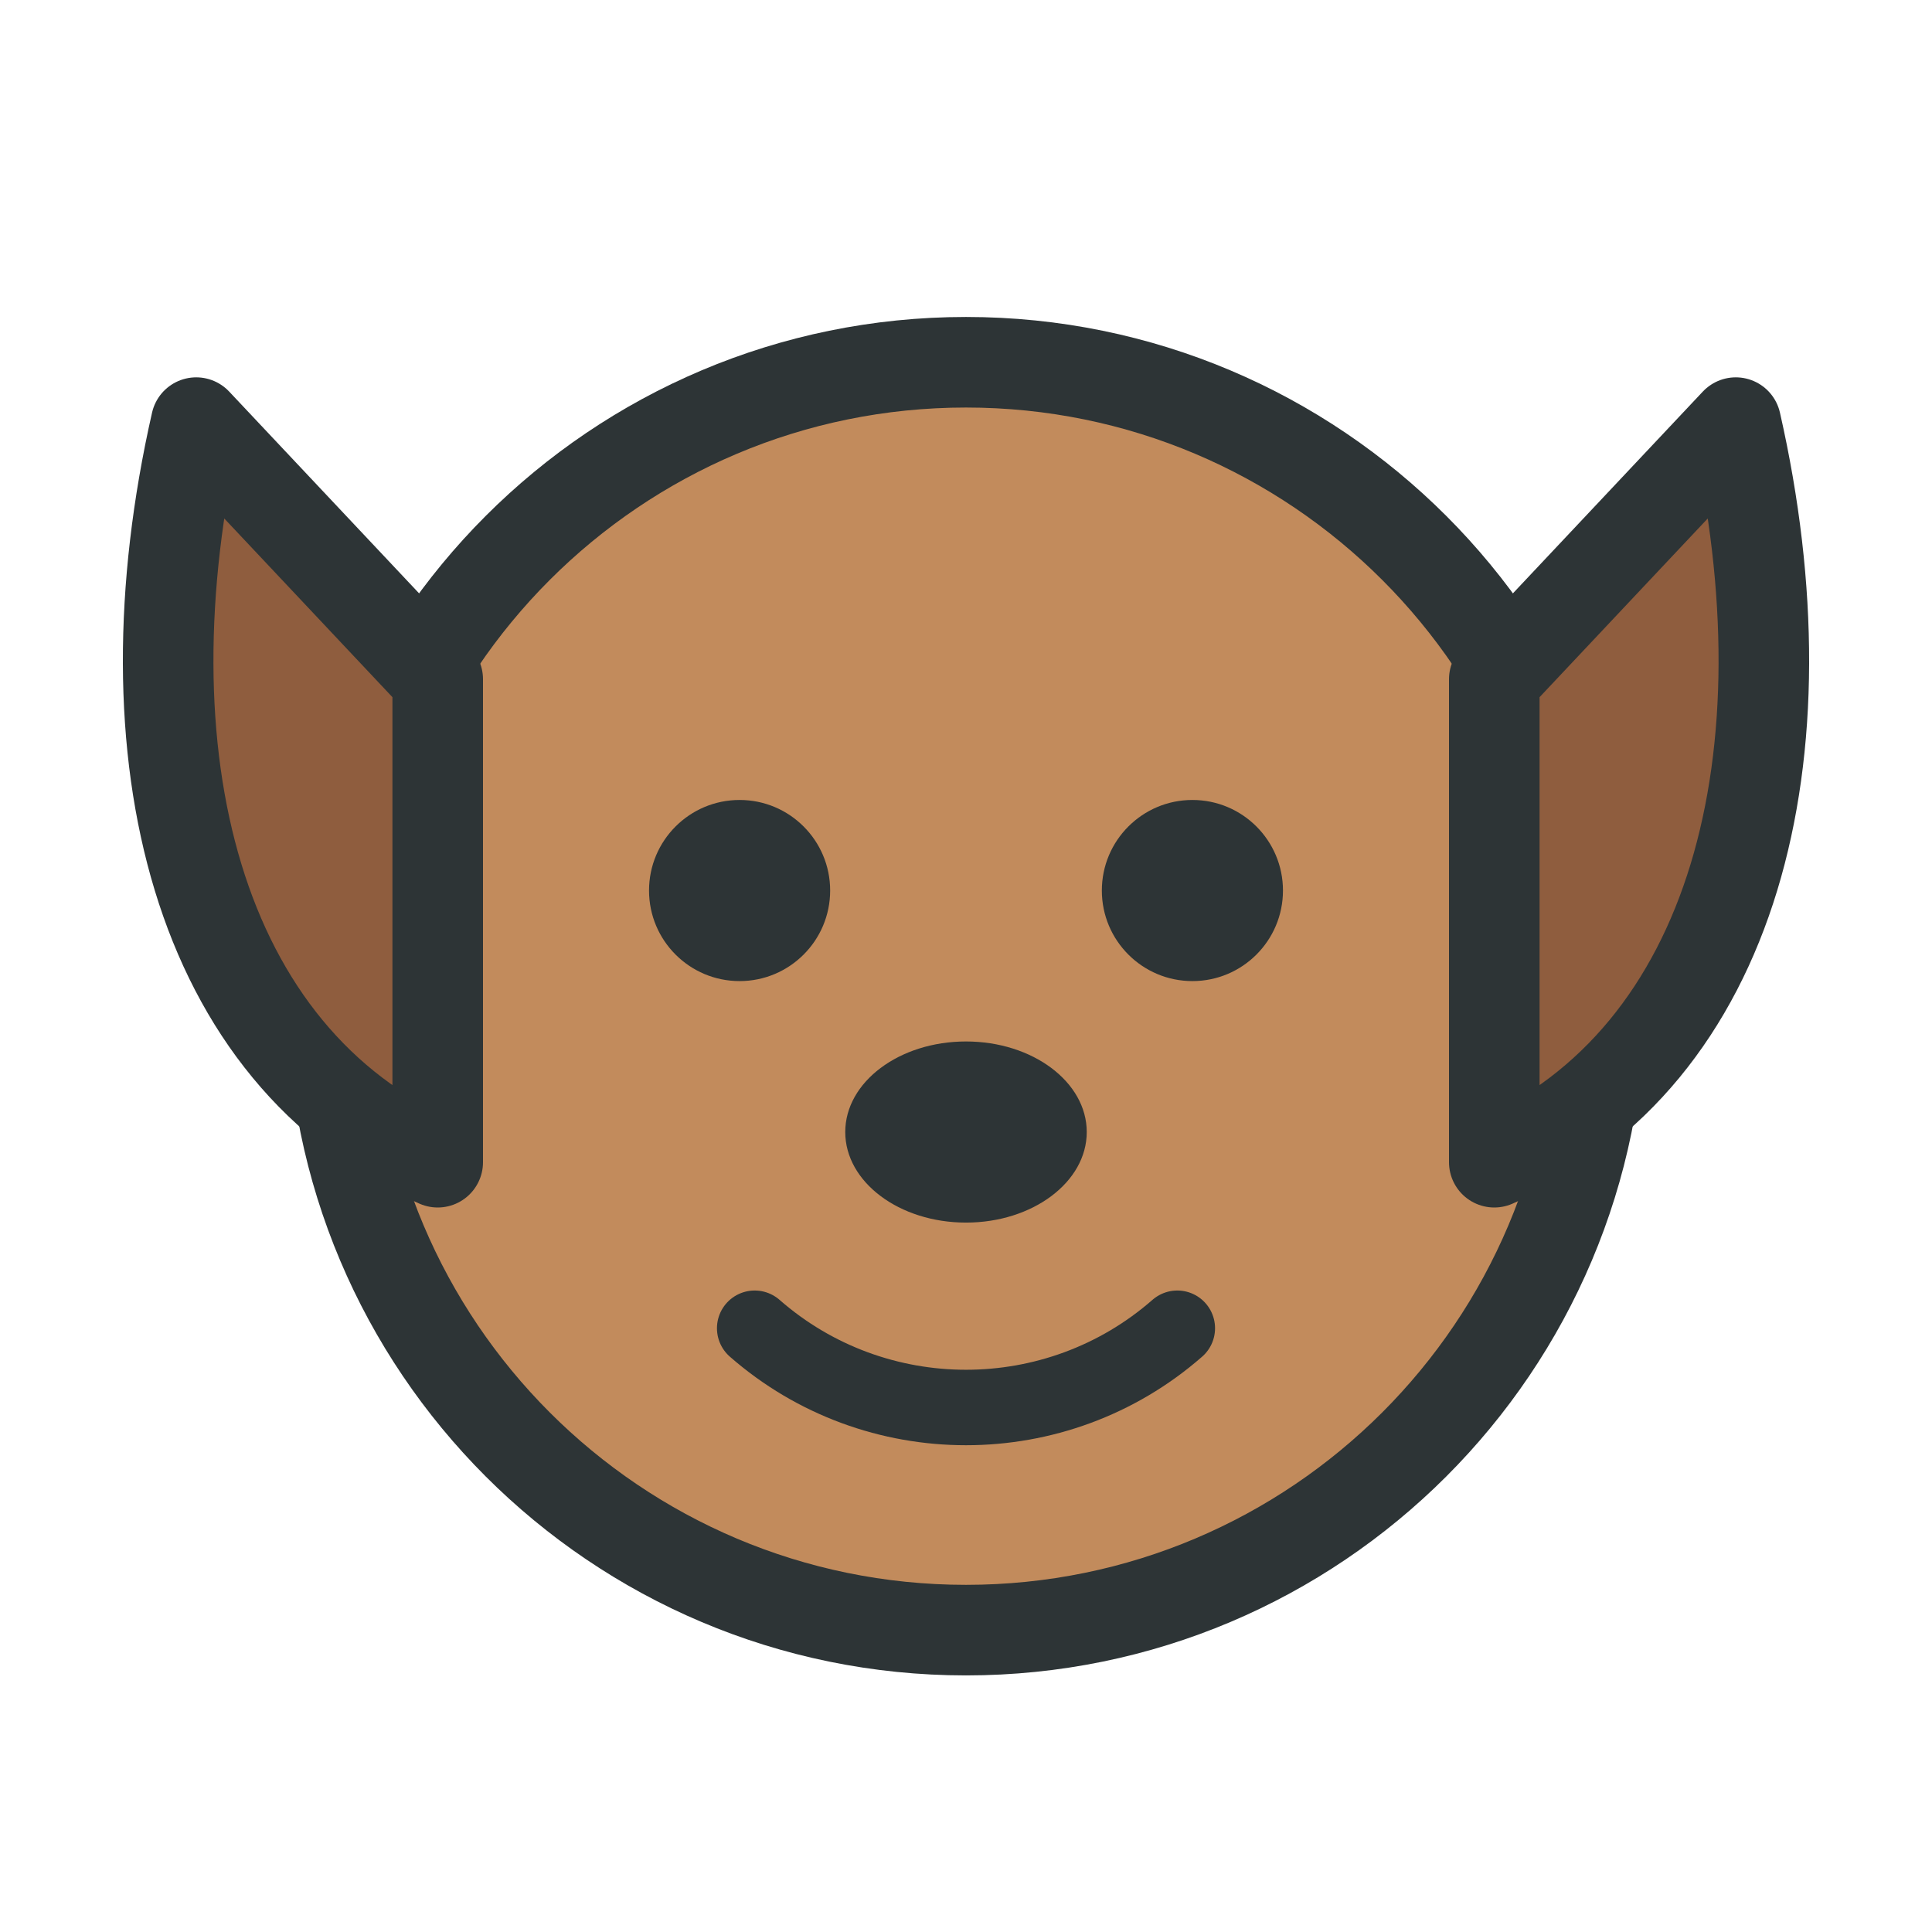
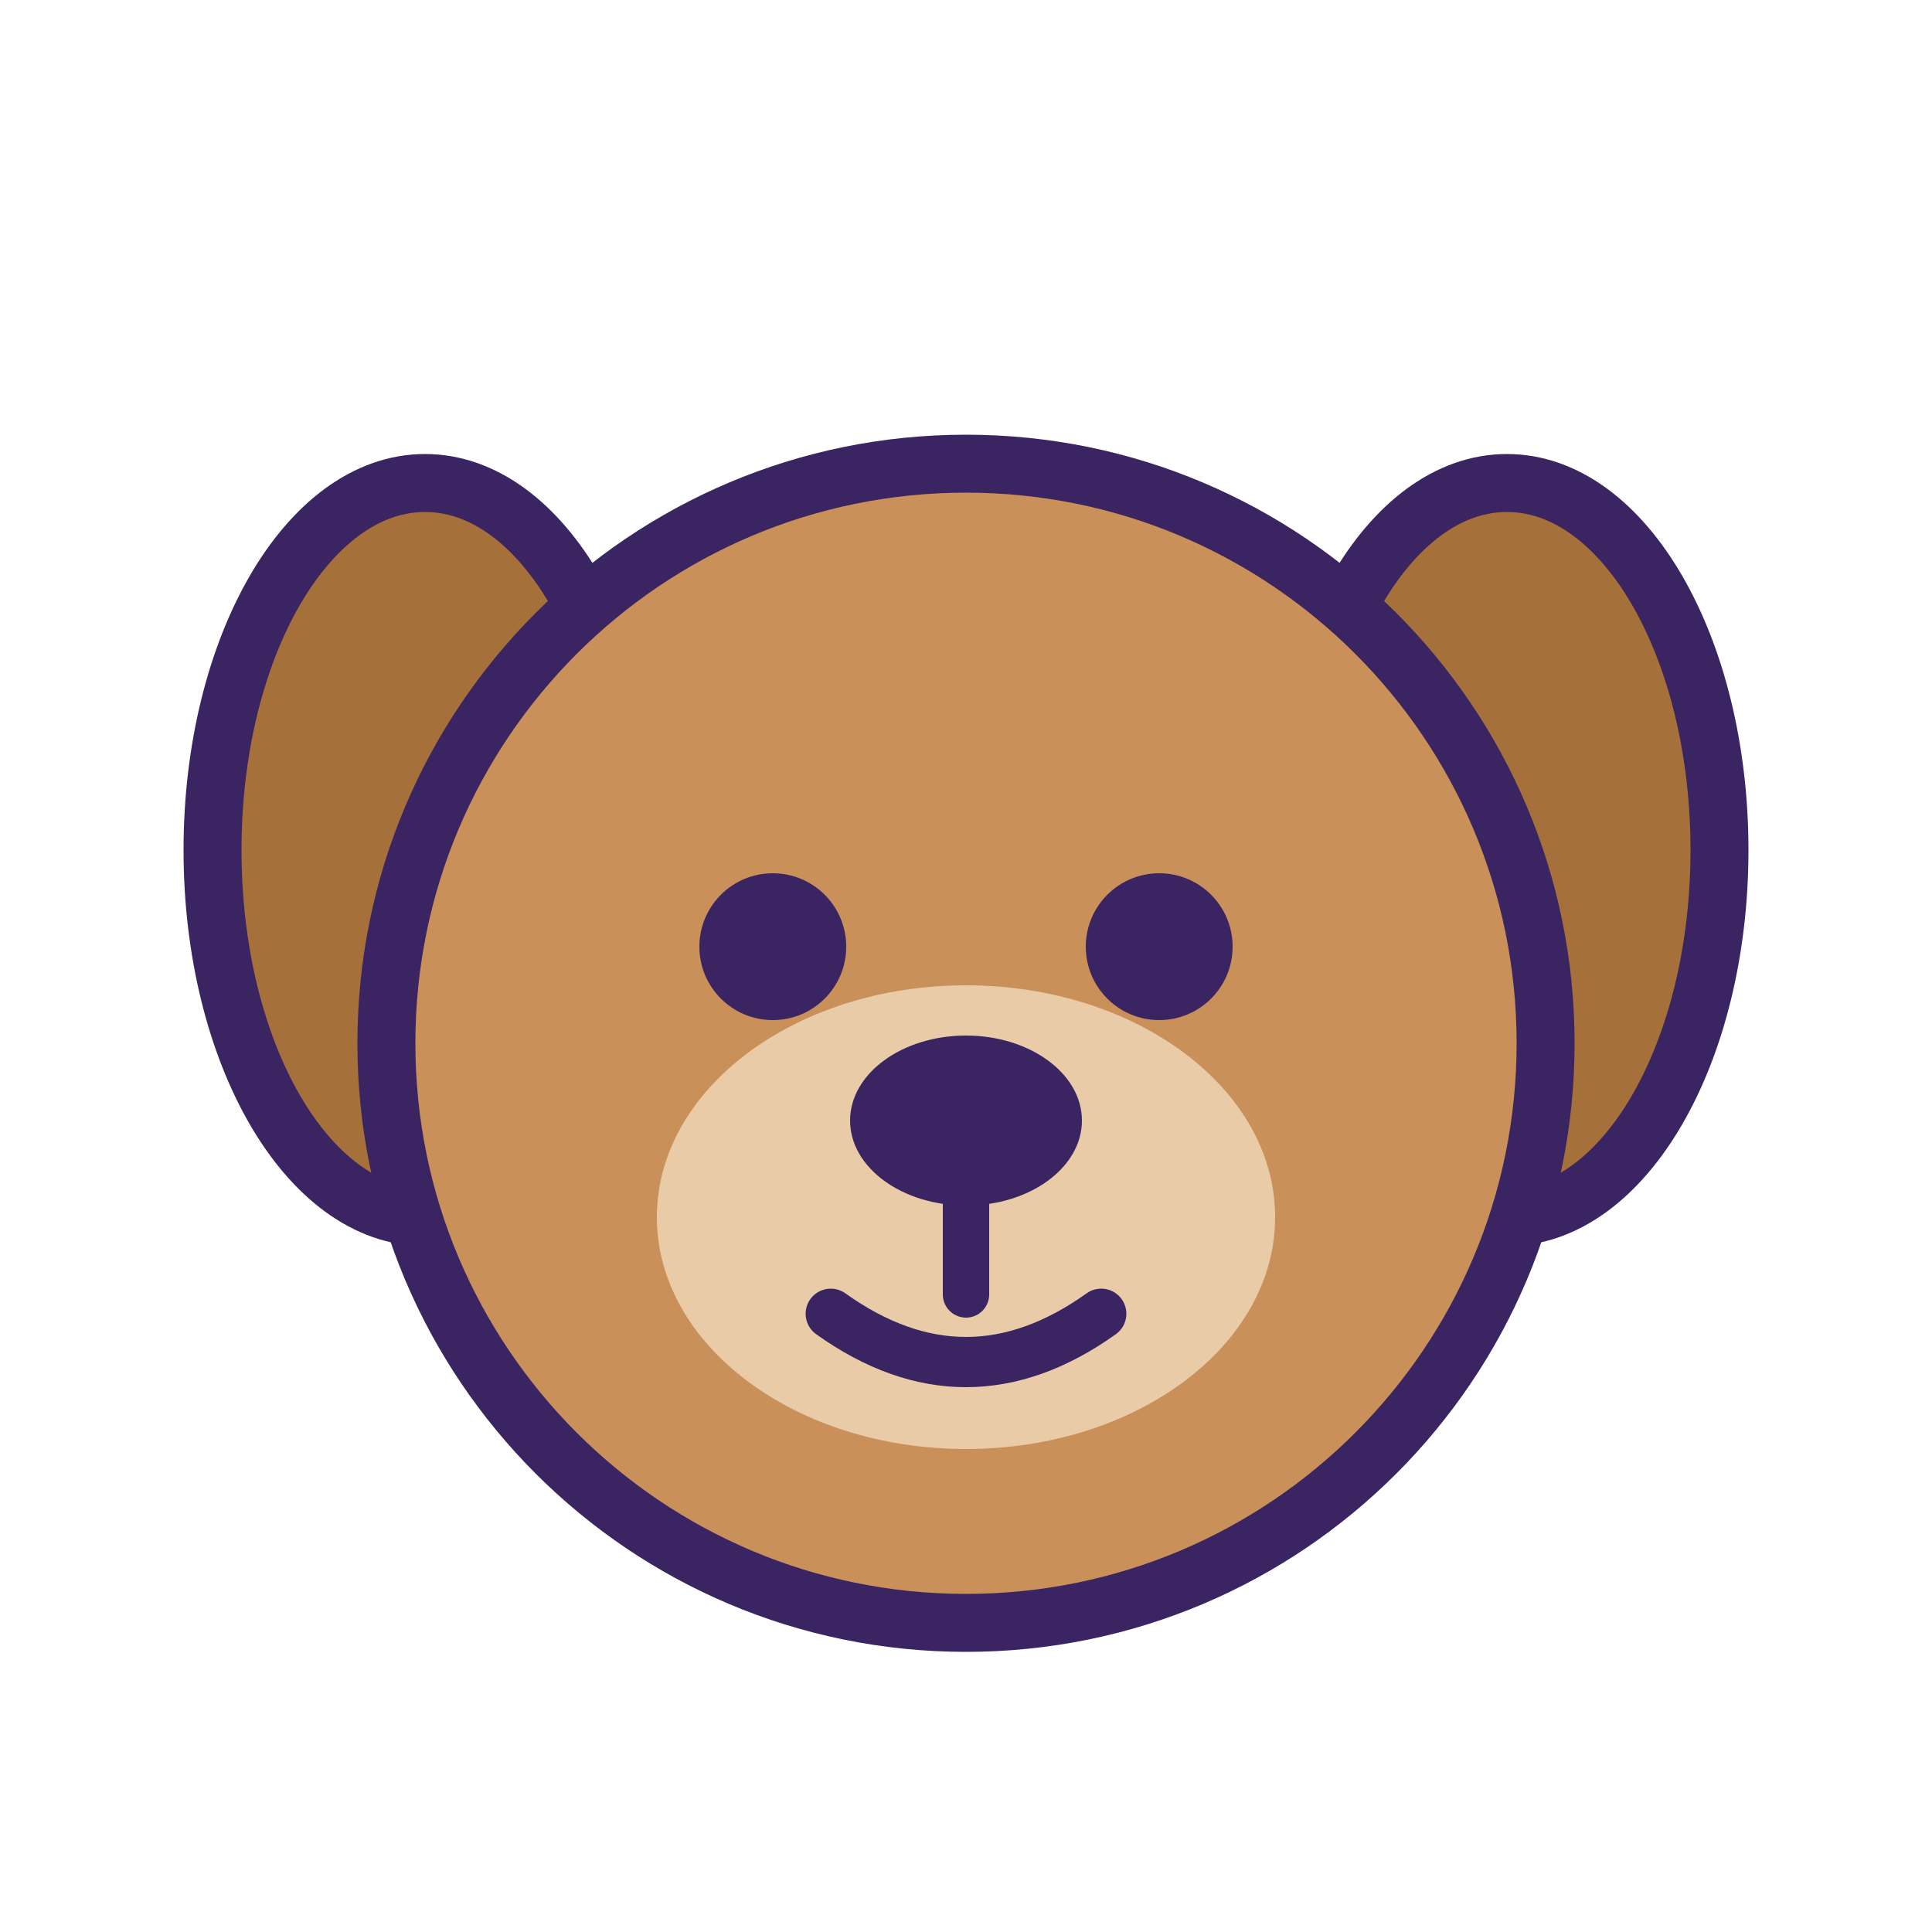
- <svg xmlns="http://www.w3.org/2000/svg" viewBox="0 0 128 128" role="img" aria-label="dog">
-   <circle cx="64" cy="66" r="42" fill="#c28b5c" stroke="#2d3436" stroke-width="6" />
-   <path d="M29 45 13 28c-5 22 0 42 16 49z" fill="#8f5d3e" stroke="#2d3436" stroke-width="6" stroke-linejoin="round" />
-   <path d="m99 45 16-17c5 22 0 42-16 49z" fill="#8f5d3e" stroke="#2d3436" stroke-width="6" stroke-linejoin="round" />
-   <circle cx="49" cy="59" r="6" fill="#2d3436" />
-   <circle cx="79" cy="59" r="6" fill="#2d3436" />
-   <ellipse cx="64" cy="75" rx="8" ry="6" fill="#2d3436" />
-   <path d="M50 88c8 7 20 7 28 0" fill="none" stroke="#2d3436" stroke-width="5" stroke-linecap="round" />
+ <svg xmlns="http://www.w3.org/2000/svg" viewBox="0 0 100 100" width="100" height="100">
+   <ellipse cx="22" cy="44" rx="11" ry="19" fill="#a5703a" stroke="#3a2461" stroke-width="3" />
+   <ellipse cx="78" cy="44" rx="11" ry="19" fill="#a5703a" stroke="#3a2461" stroke-width="3" />
+   <circle cx="50" cy="54" r="30" fill="#c9905a" stroke="#3a2461" stroke-width="3" />
+   <ellipse cx="50" cy="63" rx="16" ry="12" fill="#e9cca7" />
+   <circle cx="40" cy="49" r="3.8" fill="#3a2461" />
+   <circle cx="60" cy="49" r="3.8" fill="#3a2461" />
+   <ellipse cx="50" cy="58" rx="6" ry="4.4" fill="#3a2461" />
+   <path d="M50 62 v5" stroke="#3a2461" stroke-width="2.4" stroke-linecap="round" />
+   <path d="M43 68 q7 5 14 0" fill="none" stroke="#3a2461" stroke-width="2.6" stroke-linecap="round" />
</svg>
